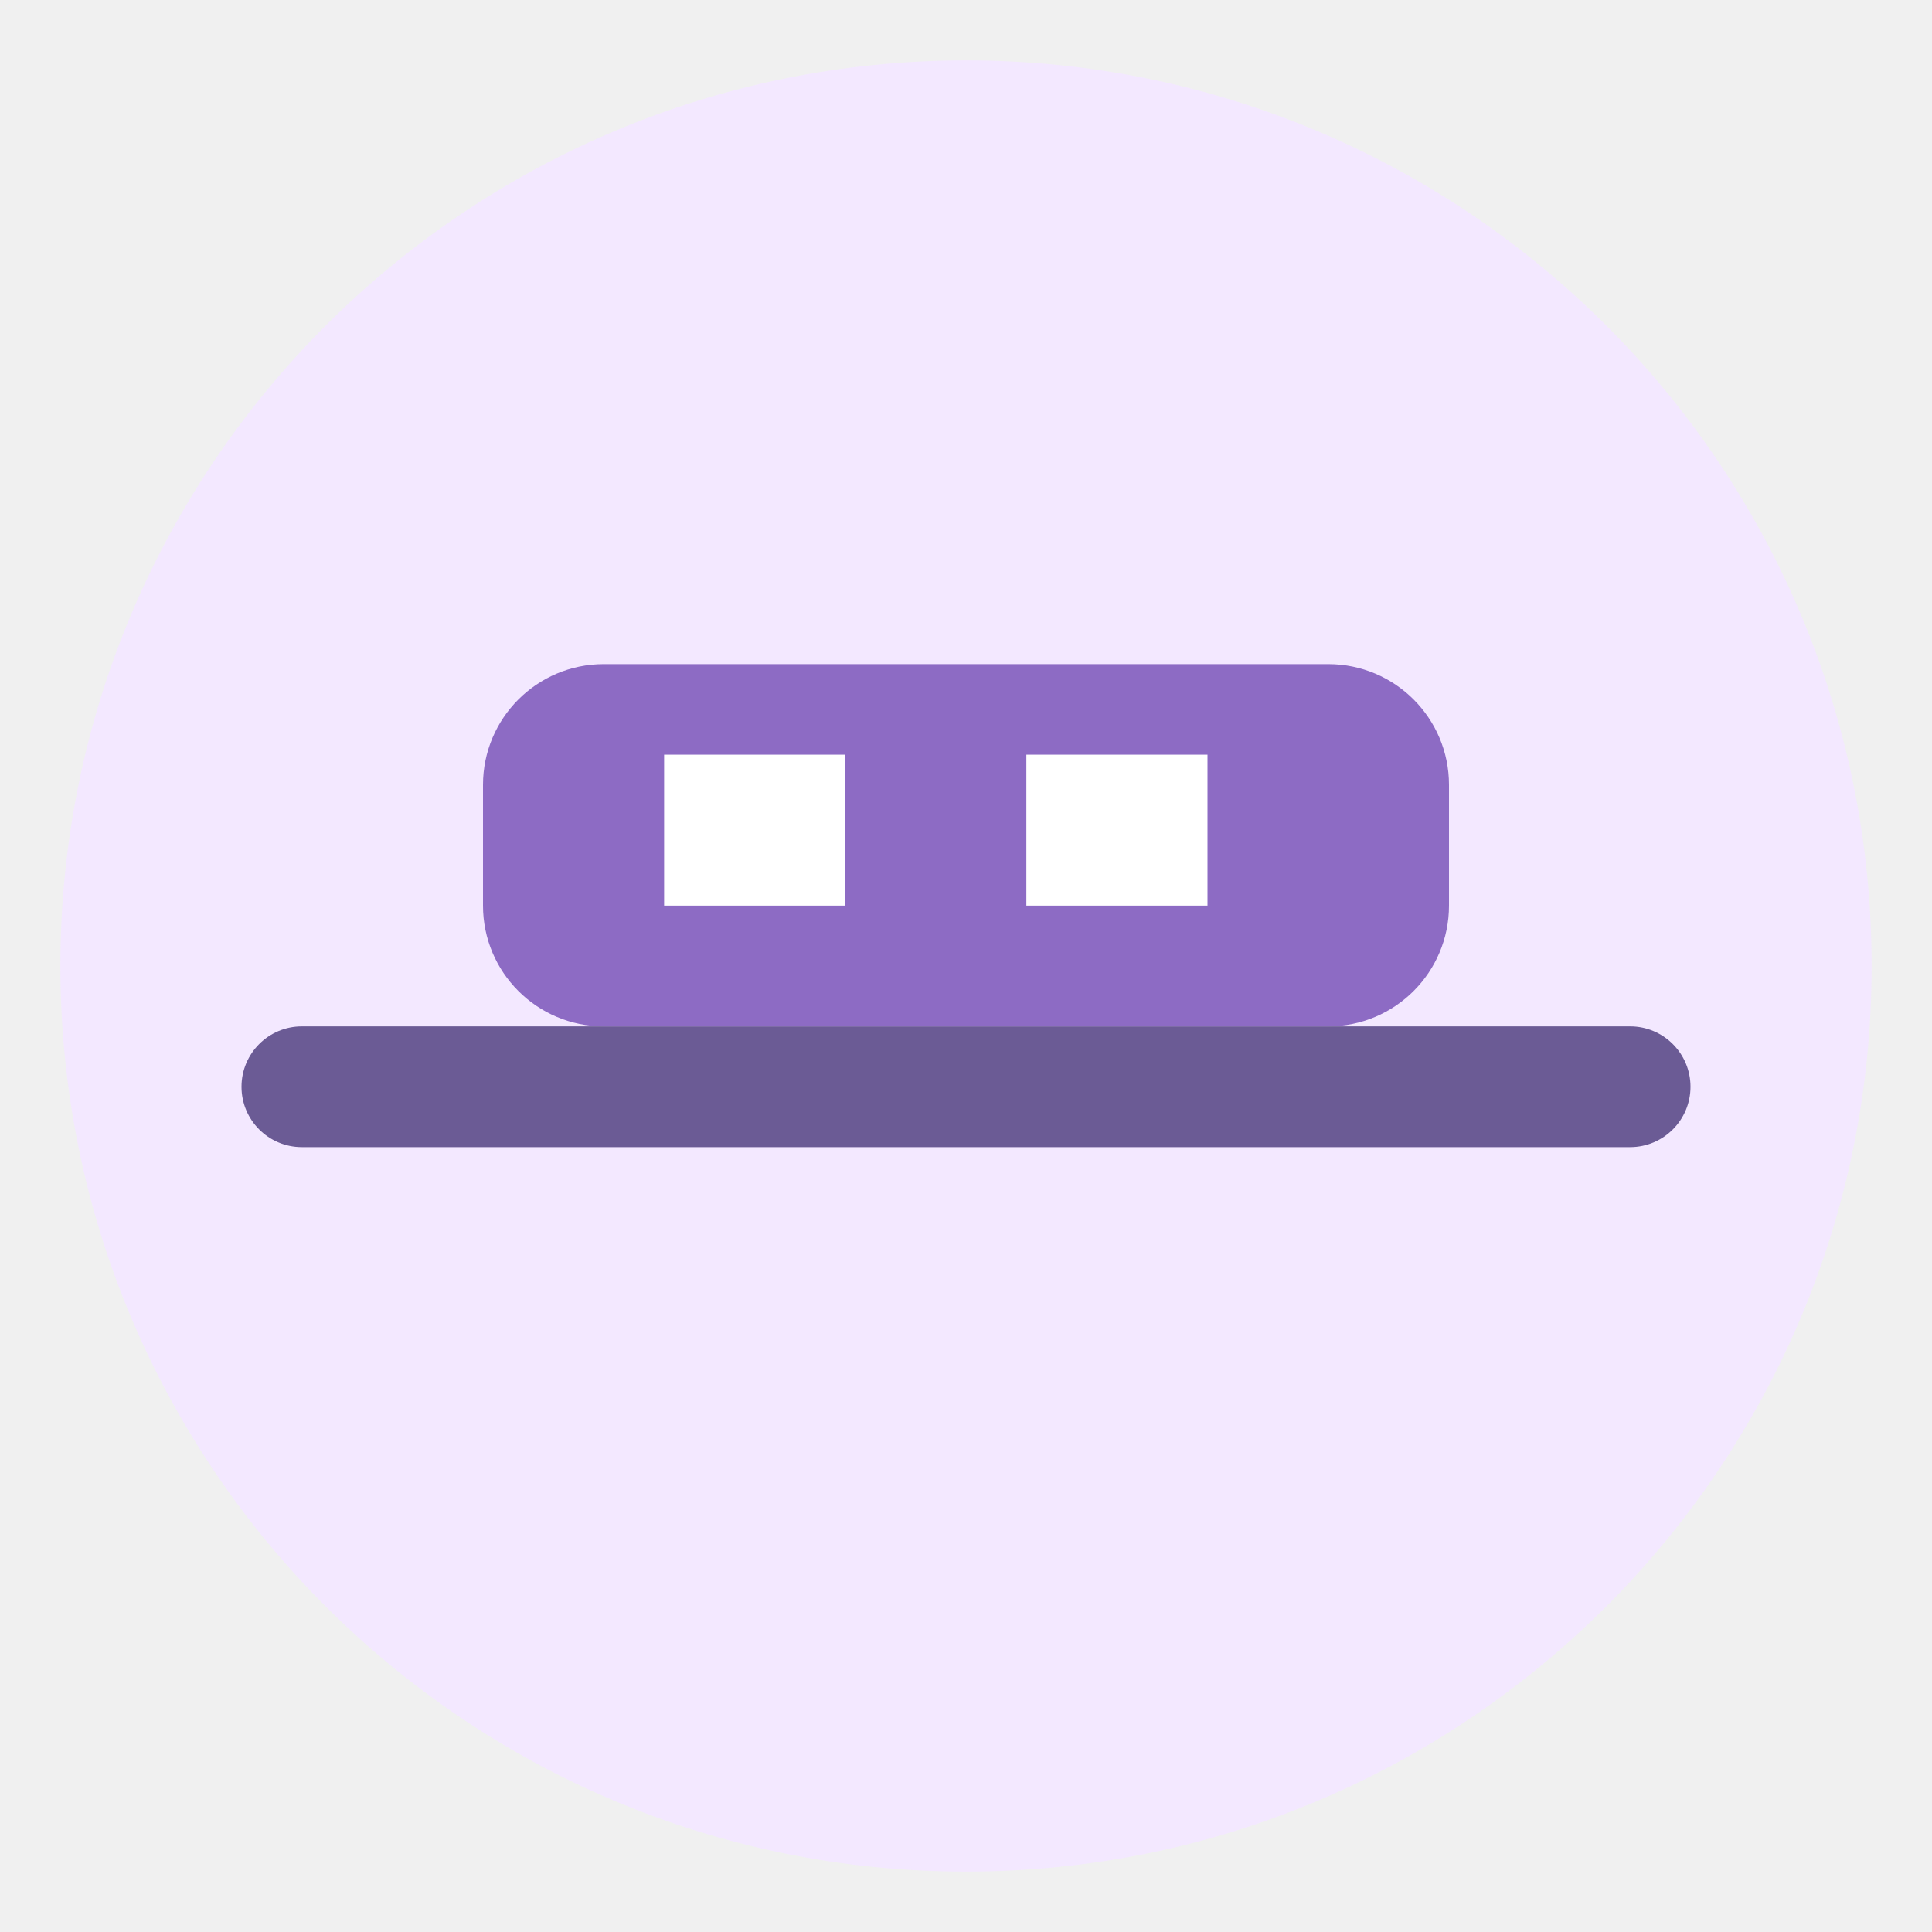
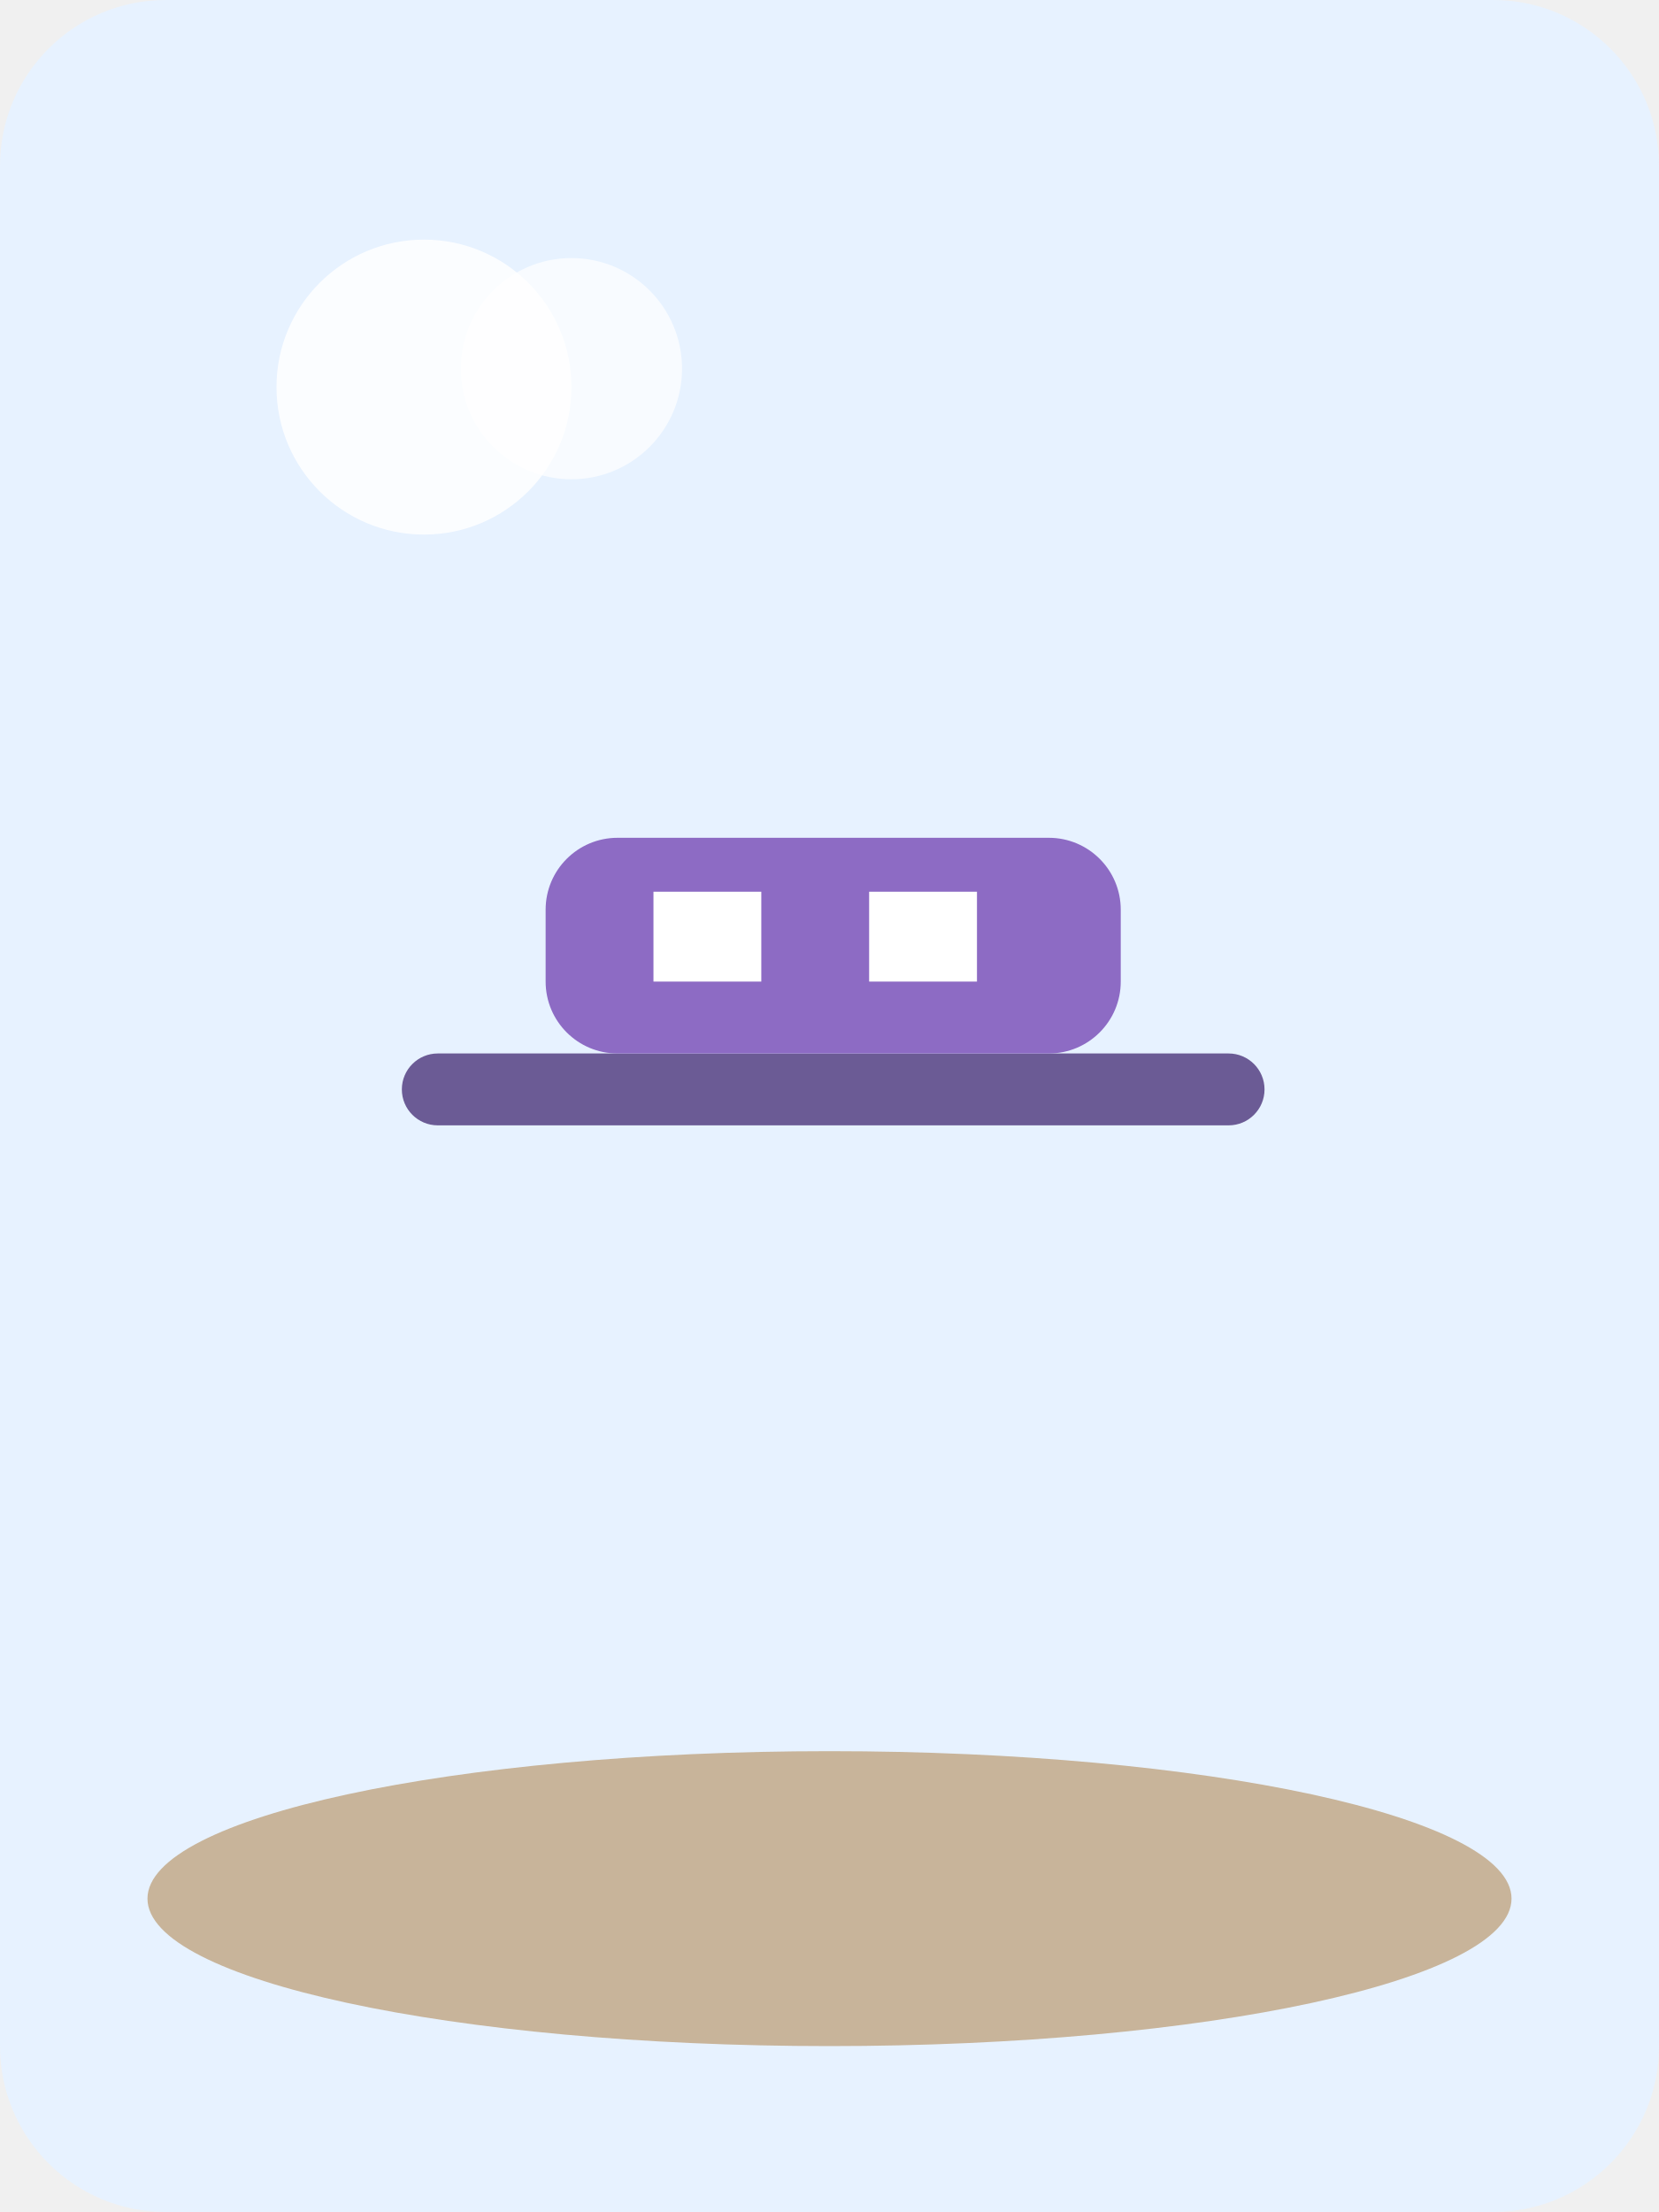
- <svg xmlns="http://www.w3.org/2000/svg" viewBox="0 0 64 64">
-   <circle cx="32" cy="32" r="30" fill="#f3e8ff" />
-   <rect x="8" y="34" width="48" height="4" rx="2" fill="#6b5b95" />
-   <rect x="16" y="22" width="32" height="12" rx="4" fill="#8d6bc4" />
-   <rect x="22" y="25" width="6" height="5" fill="#fff" />
-   <rect x="34" y="25" width="6" height="5" fill="#fff" />
+ <svg xmlns="http://www.w3.org/2000/svg" viewBox="0 0 180 240">
+   <rect width="180" height="240" rx="18" fill="#e7f2ff" />
+   <circle cx="46" cy="42" r="16" fill="#fff" opacity=".85" />
+   <circle cx="62" cy="40" r="12" fill="#fff" opacity=".7" />
+   <ellipse cx="90" cy="206" rx="74" ry="16" fill="#c8b49a" />
+   <g transform="translate(28,48) scale(1.95)">
+     <rect x="8" y="34" width="48" height="4" rx="2" fill="#6b5b95" />
+     <rect x="16" y="22" width="32" height="12" rx="4" fill="#8d6bc4" />
+     <rect x="22" y="25" width="6" height="5" fill="#fff" />
+     <rect x="34" y="25" width="6" height="5" fill="#fff" />
+   </g>
</svg>
